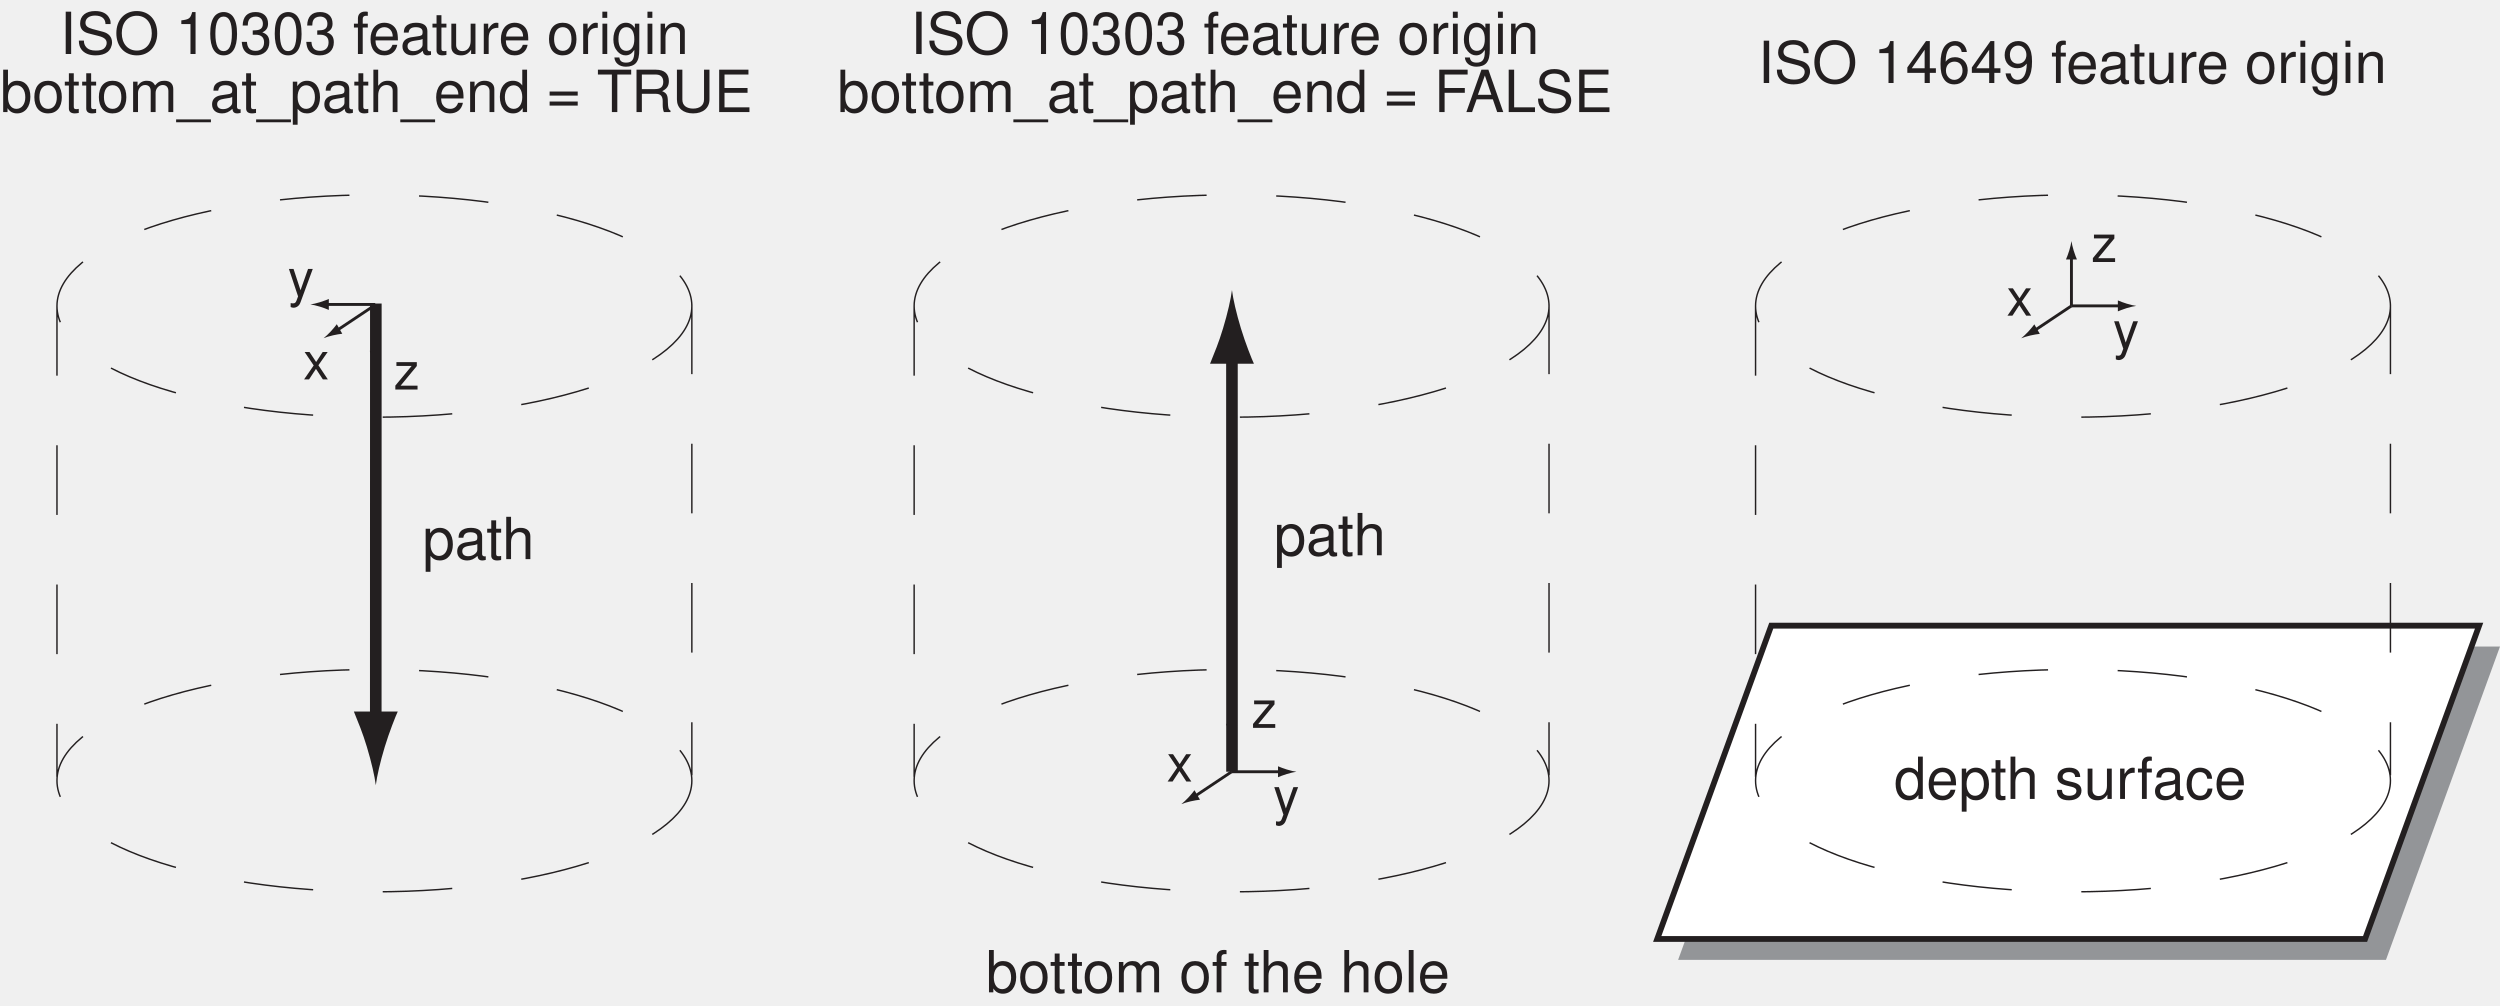
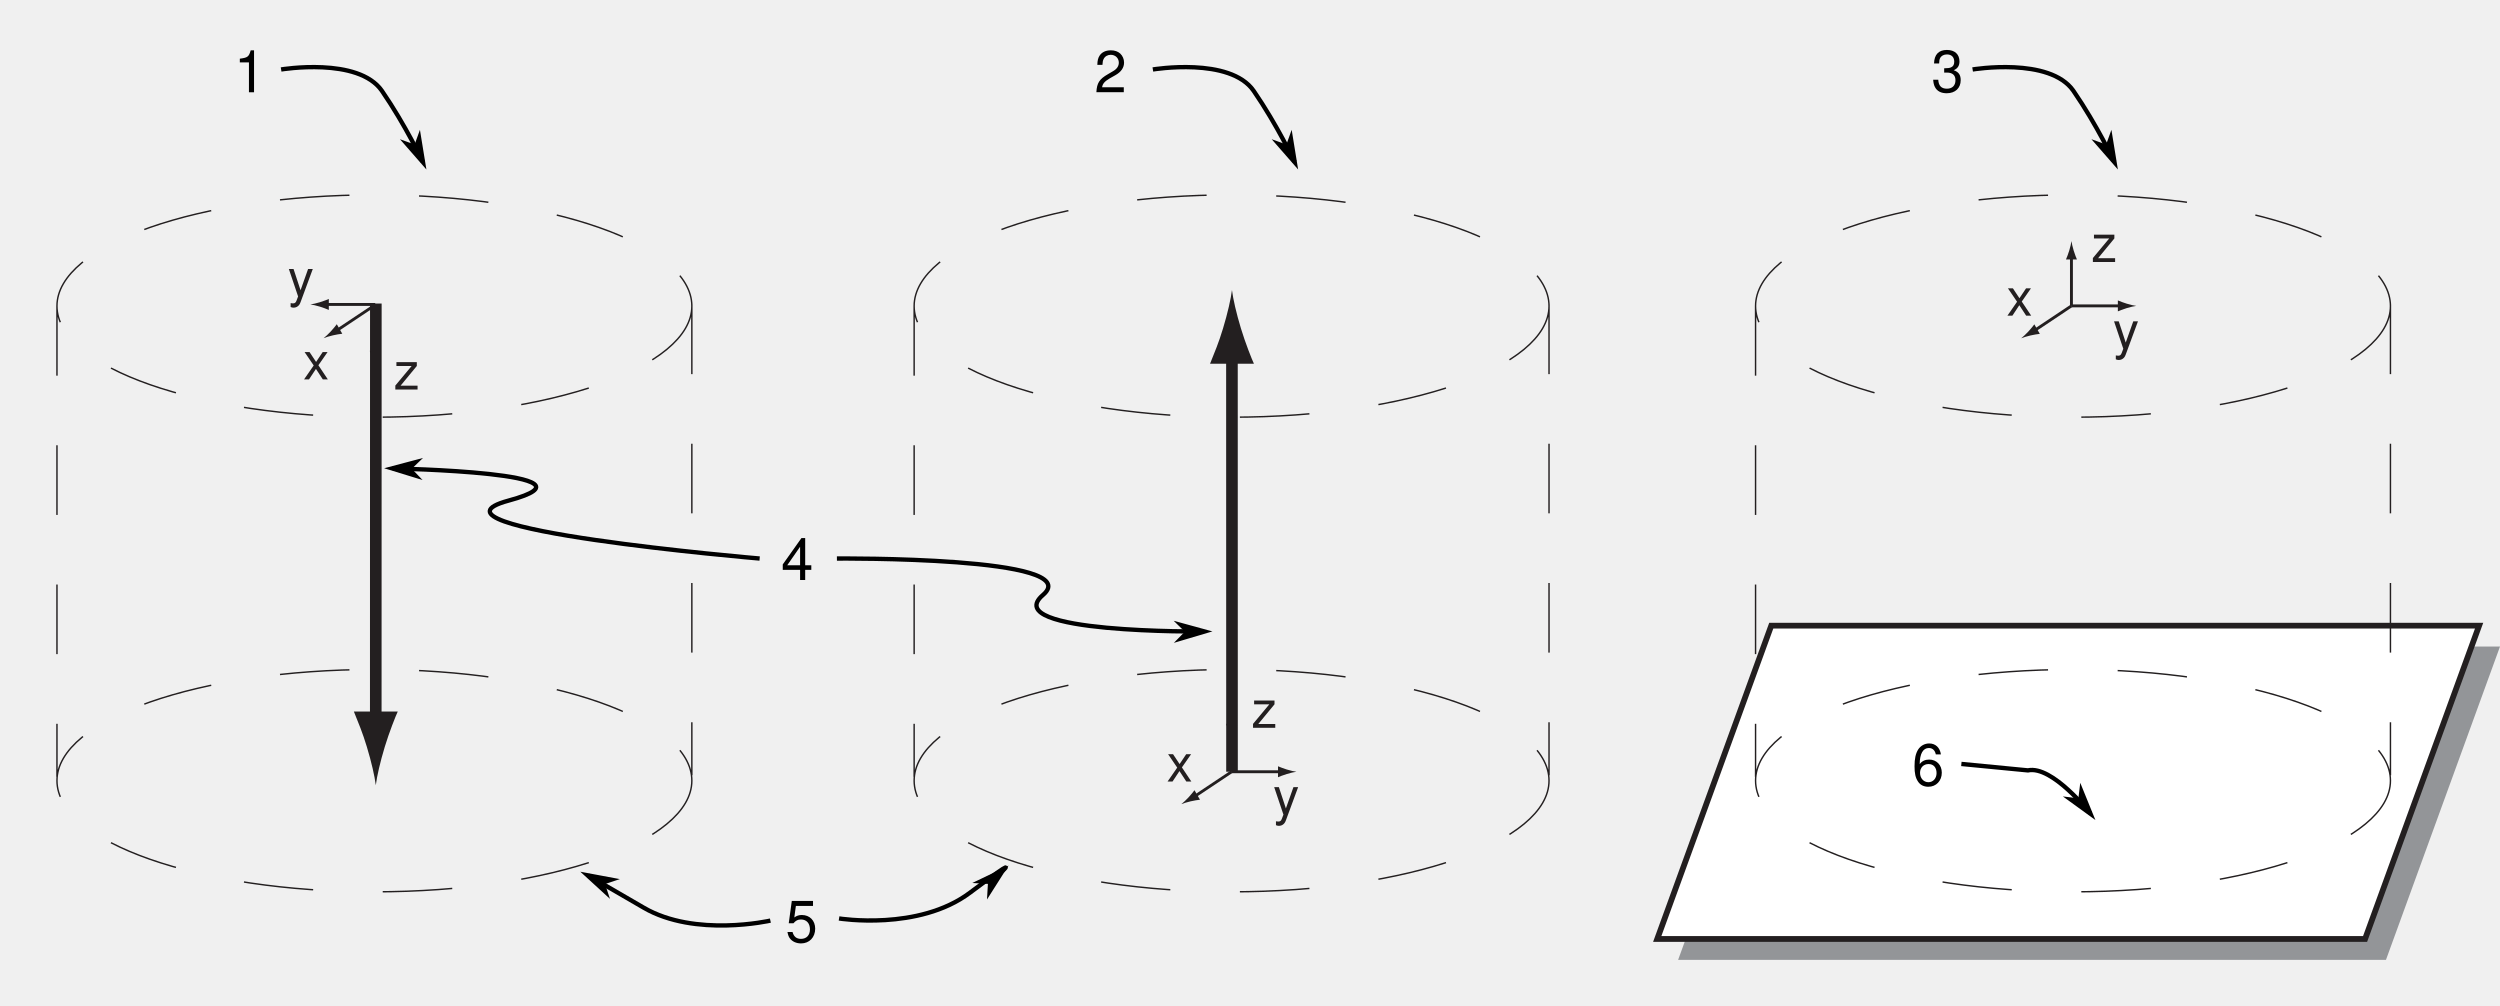
- <svg xmlns="http://www.w3.org/2000/svg" viewBox="0 0 574.507 231.044" height="231.044" width="574.507" xml:space="preserve" id="svg2" version="1.1">
-   <defs id="defs6" />
-   <g transform="matrix(1.333333,0,0,-1.333333,0,231.044)" id="g10">
-     <text id="text14" style="font-variant:normal;font-weight:normal;font-stretch:normal;font-size:10px;font-family:Helvetica;-inkscape-font-specification:Helvetica;writing-mode:lr-tb;fill:#231f20;fill-opacity:1;fill-rule:nonzero;stroke:none" transform="matrix(1,0,0,-1,169.9069,2.25)">
-       <tspan id="tspan12" y="0" x="0 2.783 8.343 13.903 16.683 19.463 25.023 33.353 36.133 41.693 44.473 47.253 50.033 55.593 61.153 63.933 69.493 75.053 77.273">bottom of the hole</tspan>
+ <svg xmlns="http://www.w3.org/2000/svg" version="1.1" id="svg2" xml:space="preserve" width="574.507" height="231.044" viewBox="0 0 574.507 231.044">
+   <defs id="defs6">
+     <marker orient="auto" refY="0.0" refX="0.0" id="marker8551" style="overflow:visible">
+       <path id="path8549" d="M 0.0,0.0 L 5.0,-5.0 L -12.5,0.0 L 5.0,5.0 L 0.0,0.0 z " style="fill-rule:evenodd;stroke:#000000;stroke-width:1pt;stroke-opacity:1;fill:#000000;fill-opacity:1" transform="scale(0.4) translate(10,0)" />
+     </marker>
+     <marker style="overflow:visible" id="marker8463" refX="0" refY="0" orient="auto">
+       <path transform="matrix(-0.4,0,0,-0.4,-4,0)" style="fill:#000000;fill-opacity:1;fill-rule:evenodd;stroke:#000000;stroke-width:1pt;stroke-opacity:1" d="M 0,0 5,-5 -12.5,0 5,5 Z" id="path8461" />
+     </marker>
+     <marker style="overflow:visible" id="Arrow1Mstart" refX="0.0" refY="0.0" orient="auto">
+       <path transform="scale(0.4) translate(10,0)" style="fill-rule:evenodd;stroke:#000000;stroke-width:1pt;stroke-opacity:1;fill:#000000;fill-opacity:1" d="M 0.0,0.0 L 5.0,-5.0 L -12.5,0.0 L 5.0,5.0 L 0.0,0.0 z " id="path916" />
+     </marker>
+     <marker style="overflow:visible" id="marker8311" refX="0" refY="0" orient="auto">
+       <path transform="matrix(-0.4,0,0,-0.4,-4,0)" style="fill:#000000;fill-opacity:1;fill-rule:evenodd;stroke:#000000;stroke-width:1pt;stroke-opacity:1" d="M 0,0 5,-5 -12.5,0 5,5 Z" id="path8309" />
+     </marker>
+     <marker style="overflow:visible" id="marker8301" refX="0" refY="0" orient="auto">
+       <path transform="matrix(-0.4,0,0,-0.4,-4,0)" style="fill:#000000;fill-opacity:1;fill-rule:evenodd;stroke:#000000;stroke-width:1pt;stroke-opacity:1" d="M 0,0 5,-5 -12.5,0 5,5 Z" id="path8299" />
+     </marker>
+     <marker orient="auto" refY="0" refX="0" id="marker8237" style="overflow:visible">
+       <path id="path8235" d="M 0,0 5,-5 -12.5,0 5,5 Z" style="fill:#000000;fill-opacity:1;fill-rule:evenodd;stroke:#000000;stroke-width:1pt;stroke-opacity:1" transform="matrix(-0.4,0,0,-0.4,-4,0)" />
+     </marker>
+     <marker orient="auto" refY="0" refX="0" id="marker8227" style="overflow:visible">
+       <path id="path8225" d="M 0,0 5,-5 -12.5,0 5,5 Z" style="fill:#000000;fill-opacity:1;fill-rule:evenodd;stroke:#000000;stroke-width:1pt;stroke-opacity:1" transform="matrix(-0.4,0,0,-0.4,-4,0)" />
+     </marker>
+     <marker style="overflow:visible" id="marker8157" refX="0" refY="0" orient="auto">
+       <path transform="matrix(-0.4,0,0,-0.4,-4,0)" style="fill:#000000;fill-opacity:1;fill-rule:evenodd;stroke:#000000;stroke-width:1pt;stroke-opacity:1" d="M 0,0 5,-5 -12.5,0 5,5 Z" id="path8155" />
+     </marker>
+     <marker style="overflow:visible" id="marker8147" refX="0" refY="0" orient="auto">
+       <path transform="matrix(-0.4,0,0,-0.4,-4,0)" style="fill:#000000;fill-opacity:1;fill-rule:evenodd;stroke:#000000;stroke-width:1pt;stroke-opacity:1" d="M 0,0 5,-5 -12.5,0 5,5 Z" id="path8145" />
+     </marker>
+     <marker style="overflow:visible;" id="Arrow1Mend" refX="0.0" refY="0.0" orient="auto">
+       <path transform="scale(0.4) rotate(180) translate(10,0)" style="fill-rule:evenodd;stroke:#000000;stroke-width:1pt;stroke-opacity:1;fill:#000000;fill-opacity:1" d="M 0.0,0.0 L 5.0,-5.0 L -12.5,0.0 L 5.0,5.0 L 0.0,0.0 z " id="path919" />
+     </marker>
+     <marker orient="auto" refY="0" refX="0" id="Arrow1Mend-4" style="overflow:visible">
+       <path id="path919-6" d="M 0,0 5,-5 -12.5,0 5,5 Z" style="fill:#000000;fill-opacity:1;fill-rule:evenodd;stroke:#000000;stroke-width:1pt;stroke-opacity:1" transform="matrix(-0.4,0,0,-0.4,-4,0)" />
+     </marker>
+     <marker orient="auto" refY="0" refX="0" id="Arrow1Mend-9" style="overflow:visible">
+       <path id="path919-7" d="M 0,0 5,-5 -12.5,0 5,5 Z" style="fill:#000000;fill-opacity:1;fill-rule:evenodd;stroke:#000000;stroke-width:1pt;stroke-opacity:1" transform="matrix(-0.4,0,0,-0.4,-4,0)" />
+     </marker>
+   </defs>
+   <path d="m 86.369,69.759 -0.017,97.136" style="fill:none;stroke:#231f20;stroke-width:2.667;stroke-linecap:butt;stroke-linejoin:miter;stroke-miterlimit:4;stroke-dasharray:none;stroke-opacity:1" id="path18" />
+   <path d="m 84.301,171.617 c -0.999,-3.307 -1.917,-5.456 -2.981,-8.108 l 10.088,0.001 c -0.452,0.949 -1.985,4.801 -2.984,8.108 -1.071,3.539 -1.803,6.748 -2.064,8.829 -0.26,-2.081 -0.991,-5.291 -2.059,-8.831" style="fill:#231f20;fill-opacity:1;fill-rule:nonzero;stroke:none;stroke-width:1.333" id="path22" />
+   <path d="M 86.231,69.96 V 81.473" style="fill:none;stroke:#231f20;stroke-width:0.667;stroke-linecap:butt;stroke-linejoin:miter;stroke-miterlimit:4;stroke-dasharray:none;stroke-opacity:1" id="path26" />
+   <path d="m 86.744,82.655 c 0.251,-0.828 0.479,-1.364 0.747,-2.028 h -2.523 c 0.112,0.236 0.496,1.2 0.745,2.028 0.268,0.883 0.449,1.688 0.515,2.205 0.065,-0.517 0.249,-1.323 0.516,-2.205" style="fill:#231f20;fill-opacity:1;fill-rule:nonzero;stroke:none;stroke-width:1.333" id="path30" />
+   <path d="M 86.231,69.963 H 74.716" style="fill:none;stroke:#231f20;stroke-width:0.667;stroke-linecap:butt;stroke-linejoin:miter;stroke-miterlimit:4;stroke-dasharray:none;stroke-opacity:1" id="path34" />
+   <path d="m 73.537,70.476 c 0.825,0.249 1.364,0.479 2.025,0.745 v -2.521 c -0.236,0.112 -1.2,0.495 -2.025,0.744 -0.885,0.269 -1.688,0.451 -2.208,0.516 0.52,0.065 1.323,0.248 2.208,0.516" style="fill:#231f20;fill-opacity:1;fill-rule:nonzero;stroke:none;stroke-width:1.333" id="path38" />
+   <path d="m 85.921,70.267 -8.628,5.755" style="fill:none;stroke:#231f20;stroke-width:0.667;stroke-linecap:butt;stroke-linejoin:miter;stroke-miterlimit:4;stroke-dasharray:none;stroke-opacity:1" id="path42" />
+   <path d="m 76.528,77.059 c 0.841,-0.199 1.421,-0.268 2.128,-0.367 l -1.261,-2.185 c -0.148,0.216 -0.791,1.028 -1.383,1.659 -0.632,0.675 -1.236,1.235 -1.653,1.549 0.481,-0.203 1.269,-0.445 2.169,-0.656" style="fill:#231f20;fill-opacity:1;fill-rule:nonzero;stroke:none;stroke-width:1.333" id="path46" />
+   <text y="89.509" x="90.473" id="text54" style="font-variant:normal;font-weight:normal;font-stretch:normal;font-size:12px;font-family:Helvetica;-inkscape-font-specification:Helvetica;writing-mode:lr-tb;fill:#231f20;fill-opacity:1;fill-rule:nonzero;stroke:none;stroke-width:1.333">
+     <tspan style="stroke-width:1.333" id="tspan48" y="89.509" x="90.473">z</tspan>
+     <tspan style="stroke-width:1.333" id="tspan50" y="87.184" x="69.669">x</tspan>
+     <tspan style="stroke-width:1.333" id="tspan52" y="68.091" x="66.144">y</tspan>
+   </text>
+   <path id="path64" style="fill:none;stroke:#231f20;stroke-width:0.333;stroke-linecap:butt;stroke-linejoin:miter;stroke-miterlimit:4;stroke-dasharray:16;stroke-dashoffset:0;stroke-opacity:1" d="M 13.091,70.327 V 178.507 M 158.989,70.327 c 0,14.109 -32.66,25.547 -72.949,25.547 -40.288,0 -72.949,-11.437 -72.949,-25.547 0,-14.108 32.661,-25.545 72.949,-25.545 40.289,0 72.949,11.437 72.949,25.545 z m 0,109.069 c 0,14.109 -32.66,25.547 -72.949,25.547 -40.288,0 -72.948,-11.437 -72.948,-25.547 0,-14.108 32.66,-25.547 72.948,-25.547 40.289,0 72.949,11.439 72.949,25.547 z m 0,-109.424 V 178.151" />
+   <path d="M 548.301,220.58 H 385.635 l 26.205,-72 h 162.667 l -26.205,72" style="fill:#939598;fill-opacity:1;fill-rule:nonzero;stroke:none;stroke-width:1.333" id="path68" />
+   <path d="M 543.501,215.78 H 380.835 l 26.205,-72 h 162.667 z" style="fill:#ffffff;fill-opacity:1;fill-rule:nonzero;stroke:#231f20;stroke-width:1.333;stroke-linecap:butt;stroke-linejoin:miter;stroke-miterlimit:4;stroke-dasharray:none;stroke-opacity:1" id="path72" />
+   <path d="M 476.023,70.295 V 58.781" style="fill:none;stroke:#231f20;stroke-width:0.667;stroke-linecap:butt;stroke-linejoin:miter;stroke-miterlimit:4;stroke-dasharray:none;stroke-opacity:1" id="path82" />
+   <path d="m 475.511,57.6 c -0.249,0.828 -0.479,1.365 -0.747,2.029 h 2.523 c -0.112,-0.237 -0.496,-1.201 -0.745,-2.029 -0.268,-0.883 -0.449,-1.688 -0.515,-2.205 -0.065,0.517 -0.249,1.323 -0.516,2.205" style="fill:#231f20;fill-opacity:1;fill-rule:nonzero;stroke:none;stroke-width:1.333" id="path86" />
+   <path d="m 476.023,70.292 h 11.515" style="fill:none;stroke:#231f20;stroke-width:0.667;stroke-linecap:butt;stroke-linejoin:miter;stroke-miterlimit:4;stroke-dasharray:none;stroke-opacity:1" id="path90" />
+   <path d="m 488.717,69.78 c -0.825,-0.251 -1.364,-0.479 -2.027,-0.745 v 2.521 c 0.237,-0.112 1.201,-0.495 2.027,-0.745 0.885,-0.268 1.688,-0.449 2.208,-0.515 -0.52,-0.065 -1.323,-0.248 -2.208,-0.516" style="fill:#231f20;fill-opacity:1;fill-rule:nonzero;stroke:none;stroke-width:1.333" id="path94" />
+   <path d="m 476.023,70.295 -8.628,5.755" style="fill:none;stroke:#231f20;stroke-width:0.667;stroke-linecap:butt;stroke-linejoin:miter;stroke-miterlimit:4;stroke-dasharray:none;stroke-opacity:1" id="path98" />
+   <path d="m 466.629,77.087 c 0.841,-0.199 1.421,-0.268 2.128,-0.367 l -1.261,-2.185 c -0.148,0.216 -0.791,1.028 -1.383,1.659 -0.632,0.675 -1.236,1.235 -1.653,1.549 0.481,-0.203 1.269,-0.445 2.169,-0.656" style="fill:#231f20;fill-opacity:1;fill-rule:nonzero;stroke:none;stroke-width:1.333" id="path102" />
+   <text y="60.204" x="480.575" id="text110" style="font-variant:normal;font-weight:normal;font-stretch:normal;font-size:12px;font-family:Helvetica;-inkscape-font-specification:Helvetica;writing-mode:lr-tb;fill:#231f20;fill-opacity:1;fill-rule:nonzero;stroke:none;stroke-width:1.333">
+     <tspan style="stroke-width:1.333" id="tspan104" y="60.204" x="480.575">z</tspan>
+     <tspan style="stroke-width:1.333" id="tspan106" y="72.545" x="461.104">x</tspan>
+     <tspan style="stroke-width:1.333" id="tspan108" y="80.118" x="485.579">y</tspan>
+   </text>
+   <path id="path112" style="fill:none;stroke:#231f20;stroke-width:0.333;stroke-linecap:butt;stroke-linejoin:miter;stroke-miterlimit:4;stroke-dasharray:16;stroke-dashoffset:0;stroke-opacity:1" d="M 403.433,70.327 V 178.507 M 549.331,70.327 c 0,14.109 -32.66,25.547 -72.949,25.547 -40.287,0 -72.948,-11.437 -72.948,-25.547 0,-14.108 32.661,-25.545 72.948,-25.545 40.289,0 72.949,11.437 72.949,25.545 z m 0,109.069 c 0,14.109 -32.66,25.547 -72.949,25.547 -40.287,0 -72.947,-11.437 -72.947,-25.547 0,-14.108 32.66,-25.545 72.947,-25.545 40.289,0 72.949,11.437 72.949,25.545 z m 0,-109.424 V 178.151" />
+   <path d="m 283.12,177.343 -0.017,-97.136" style="fill:none;stroke:#231f20;stroke-width:2.667;stroke-linecap:butt;stroke-linejoin:miter;stroke-miterlimit:4;stroke-dasharray:none;stroke-opacity:1" id="path116" />
+   <path d="m 281.051,75.484 c -0.997,3.307 -1.917,5.456 -2.981,8.108 l 10.088,-0.001 c -0.451,-0.949 -1.985,-4.801 -2.984,-8.108 -1.071,-3.539 -1.803,-6.747 -2.064,-8.829 -0.26,2.083 -0.991,5.291 -2.059,8.831" style="fill:#231f20;fill-opacity:1;fill-rule:nonzero;stroke:none;stroke-width:1.333" id="path120" />
+   <path d="M 283.024,177.352 V 165.839" style="fill:none;stroke:#231f20;stroke-width:0.667;stroke-linecap:butt;stroke-linejoin:miter;stroke-miterlimit:4;stroke-dasharray:none;stroke-opacity:1" id="path124" />
+   <path d="m 282.511,164.656 c -0.249,0.828 -0.479,1.365 -0.747,2.029 h 2.523 c -0.112,-0.237 -0.496,-1.201 -0.745,-2.029 -0.268,-0.883 -0.449,-1.688 -0.515,-2.205 -0.065,0.517 -0.249,1.323 -0.516,2.205" style="fill:#231f20;fill-opacity:1;fill-rule:nonzero;stroke:none;stroke-width:1.333" id="path128" />
+   <path d="m 283.024,177.349 h 11.515" style="fill:none;stroke:#231f20;stroke-width:0.667;stroke-linecap:butt;stroke-linejoin:miter;stroke-miterlimit:4;stroke-dasharray:none;stroke-opacity:1" id="path132" />
+   <path d="m 295.717,176.836 c -0.825,-0.251 -1.364,-0.479 -2.025,-0.745 v 2.521 c 0.236,-0.112 1.2,-0.495 2.025,-0.745 0.885,-0.268 1.688,-0.449 2.208,-0.515 -0.52,-0.065 -1.323,-0.248 -2.208,-0.516" style="fill:#231f20;fill-opacity:1;fill-rule:nonzero;stroke:none;stroke-width:1.333" id="path136" />
+   <path d="m 283.024,177.352 -8.628,5.755" style="fill:none;stroke:#231f20;stroke-width:0.667;stroke-linecap:butt;stroke-linejoin:miter;stroke-miterlimit:4;stroke-dasharray:none;stroke-opacity:1" id="path140" />
+   <path d="m 273.631,184.144 c 0.841,-0.199 1.421,-0.268 2.128,-0.367 l -1.261,-2.185 c -0.148,0.216 -0.791,1.028 -1.383,1.659 -0.632,0.675 -1.236,1.235 -1.653,1.549 0.481,-0.203 1.269,-0.445 2.169,-0.656" style="fill:#231f20;fill-opacity:1;fill-rule:nonzero;stroke:none;stroke-width:1.333" id="path144" />
+   <text y="167.261" x="287.576" id="text152" style="font-variant:normal;font-weight:normal;font-stretch:normal;font-size:12px;font-family:Helvetica;-inkscape-font-specification:Helvetica;writing-mode:lr-tb;fill:#231f20;fill-opacity:1;fill-rule:nonzero;stroke:none;stroke-width:1.333">
+     <tspan style="stroke-width:1.333" id="tspan146" y="167.261" x="287.576">z</tspan>
+     <tspan style="stroke-width:1.333" id="tspan148" y="179.602" x="268.105">x</tspan>
+     <tspan style="stroke-width:1.333" id="tspan150" y="187.175" x="292.58">y</tspan>
+   </text>
+   <path id="path154" style="fill:none;stroke:#231f20;stroke-width:0.333;stroke-linecap:butt;stroke-linejoin:miter;stroke-miterlimit:4;stroke-dasharray:16;stroke-dashoffset:0;stroke-opacity:1" d="M 210.072,70.327 V 178.507 M 355.969,70.327 c 0,14.109 -32.66,25.547 -72.949,25.547 -40.288,0 -72.948,-11.437 -72.948,-25.547 0,-14.108 32.66,-25.545 72.948,-25.545 40.289,0 72.949,11.437 72.949,25.545 z m 0,109.069 c 0,14.109 -32.66,25.547 -72.949,25.547 -40.288,0 -72.948,-11.437 -72.948,-25.547 0,-14.108 32.66,-25.545 72.948,-25.545 40.289,0 72.949,11.437 72.949,25.545 z m 0,-109.424 V 178.151" />
+   <text id="text7972" y="133.285" x="179.503" style="font-size:13.333px;line-height:1;font-family:Helvetica;-inkscape-font-specification:'Helvetica Normal';letter-spacing:0px;word-spacing:0px" xml:space="preserve">
+     <tspan y="133.285" x="179.503" id="tspan7970">4</tspan>
+   </text>
+   <text id="text7976" y="216.488" x="180.489" style="font-size:13.333px;line-height:1;font-family:Helvetica;-inkscape-font-specification:'Helvetica Normal';letter-spacing:0px;word-spacing:0px" xml:space="preserve">
+     <tspan y="216.488" x="180.489" id="tspan7974">5</tspan>
+   </text>
+   <text id="text7980" y="180.489" x="439.387" style="font-size:13.333px;line-height:1;font-family:Helvetica;-inkscape-font-specification:'Helvetica Normal';letter-spacing:0px;word-spacing:0px" xml:space="preserve">
+     <tspan y="180.489" x="439.387" id="tspan7978">6</tspan>
+   </text>
+   <g id="g9552">
+     <text xml:space="preserve" style="font-size:13.333px;line-height:1;font-family:Helvetica;-inkscape-font-specification:'Helvetica Normal';letter-spacing:0px;word-spacing:0px" x="53.752" y="21.205" id="text7960">
+       <tspan id="tspan7958" x="53.752" y="21.205">1</tspan>
    </text>
-     <g transform="translate(64.777,120.964)" id="g16">
-       <path id="path18" style="fill:none;stroke:#231f20;stroke-width:2;stroke-linecap:butt;stroke-linejoin:miter;stroke-miterlimit:4;stroke-dasharray:none;stroke-opacity:1" d="M 0,0 -0.013,-72.852" />
-     </g>
-     <g transform="translate(63.226,44.57)" id="g20">
-       <path id="path22" style="fill:#231f20;fill-opacity:1;fill-rule:nonzero;stroke:none" d="M 0,0 C -0.749,2.48 -1.438,4.092 -2.236,6.081 L 5.33,6.08 C 4.991,5.368 3.841,2.479 3.092,-0.001 2.289,-2.655 1.74,-5.062 1.544,-6.623 1.349,-5.062 0.801,-2.655 0,0" />
-     </g>
-     <g transform="translate(64.673,120.813)" id="g24">
-       <path id="path26" style="fill:none;stroke:#231f20;stroke-width:0.5;stroke-linecap:butt;stroke-linejoin:miter;stroke-miterlimit:4;stroke-dasharray:none;stroke-opacity:1" d="M 0,0 V -8.635" />
-     </g>
-     <g transform="translate(65.058,111.292)" id="g28">
-       <path id="path30" style="fill:#231f20;fill-opacity:1;fill-rule:nonzero;stroke:none" d="M 0,0 C 0.188,0.621 0.359,1.023 0.56,1.521 H -1.332 C -1.248,1.344 -0.96,0.621 -0.773,0 -0.572,-0.662 -0.436,-1.266 -0.387,-1.654 -0.338,-1.266 -0.2,-0.662 0,0" />
-     </g>
-     <g transform="translate(64.673,120.811)" id="g32">
-       <path id="path34" style="fill:none;stroke:#231f20;stroke-width:0.5;stroke-linecap:butt;stroke-linejoin:miter;stroke-miterlimit:4;stroke-dasharray:none;stroke-opacity:1" d="M 0,0 H -8.636" />
-     </g>
-     <g transform="translate(55.153,120.426)" id="g36">
-       <path id="path38" style="fill:#231f20;fill-opacity:1;fill-rule:nonzero;stroke:none" d="M 0,0 C 0.619,-0.187 1.023,-0.359 1.519,-0.559 V 1.332 C 1.342,1.248 0.619,0.961 0,0.774 -0.664,0.572 -1.266,0.436 -1.656,0.387 -1.266,0.338 -0.664,0.201 0,0" />
-     </g>
-     <g transform="translate(64.441,120.583)" id="g40">
-       <path id="path42" style="fill:none;stroke:#231f20;stroke-width:0.5;stroke-linecap:butt;stroke-linejoin:miter;stroke-miterlimit:4;stroke-dasharray:none;stroke-opacity:1" d="M 0,0 -6.471,-4.316" />
-     </g>
-     <g transform="translate(57.396,115.489)" id="g44">
-       <path id="path46" style="fill:#231f20;fill-opacity:1;fill-rule:nonzero;stroke:none" d="M 0,0 C 0.631,0.149 1.066,0.201 1.596,0.275 L 0.65,1.914 C 0.539,1.752 0.057,1.143 -0.387,0.67 -0.861,0.164 -1.314,-0.256 -1.627,-0.492 -1.266,-0.34 -0.675,-0.158 0,0" />
-     </g>
-     <text id="text54" style="font-variant:normal;font-weight:normal;font-stretch:normal;font-size:9px;font-family:Helvetica;-inkscape-font-specification:Helvetica;writing-mode:lr-tb;fill:#231f20;fill-opacity:1;fill-rule:nonzero;stroke:none" transform="matrix(1,0,0,-1,67.8548,106.1509)">
-       <tspan id="tspan48" y="0" x="0">z</tspan>
-       <tspan id="tspan50" y="-1.744" x="-15.603">x</tspan>
-       <tspan id="tspan52" y="-16.064" x="-18.247">y</tspan>
+     <text xml:space="preserve" style="font-size:13.333px;line-height:1;font-family:Helvetica;-inkscape-font-specification:'Helvetica Normal';letter-spacing:0px;word-spacing:0px" x="251.501" y="21.205" id="text7964">
+       <tspan id="tspan7962" x="251.501" y="21.205">2</tspan>
    </text>
-     <text id="text62" style="font-variant:normal;font-weight:normal;font-stretch:normal;font-size:10px;font-family:Helvetica;-inkscape-font-specification:Helvetica;writing-mode:lr-tb;fill:#231f20;fill-opacity:1;fill-rule:nonzero;stroke:none" transform="matrix(1,0,0,-1,10.3252,163.9732)">
-       <tspan id="tspan56" y="0" x="0 2.78 9.45 17.23 20.01 25.57 31.13 36.69 42.25 47.81 50.59 53.07 58.63 64.19 66.97 72.53 75.86 81.42 84.2 89.76 93.24 95.46 101.02 103.24 108.8">ISO 10303 feature origin</tspan>
-       <tspan id="tspan58" y="10" x="-10.325 -4.765 0.795 3.575 6.355 11.915 20.245 25.805 31.365 34.145 39.705 45.265 50.825 53.605 59.165 64.725 70.285 75.845 81.405 84.185 90.025 92.305 98.415 105.235 112.455">bottom_at_path_end = TRUE</tspan>
-       <tspan id="tspan60" y="87.056" x="62.494 68.054 73.614 76.394">path</tspan>
+     <text xml:space="preserve" style="font-size:13.333px;line-height:1;font-family:Helvetica;-inkscape-font-specification:'Helvetica Normal';letter-spacing:0px;word-spacing:0px" x="443.825" y="21.12" id="text7968">
+       <tspan id="tspan7966" x="443.825" y="21.12">3</tspan>
    </text>
-     <path id="path64" style="fill:none;stroke:#231f20;stroke-width:0.25;stroke-linecap:butt;stroke-linejoin:miter;stroke-miterlimit:4;stroke-dasharray:12;stroke-dashoffset:0;stroke-opacity:1" d="M 9.819,120.538 V 39.403 m 109.423,81.135 c 0,-10.582 -24.495,-19.16 -54.712,-19.16 -30.216,0 -54.711,8.578 -54.711,19.16 0,10.581 24.495,19.159 54.711,19.159 30.217,0 54.712,-8.578 54.712,-19.159 z m 0,-81.802 c 0,-10.582 -24.495,-19.16 -54.712,-19.16 -30.216,0 -54.711,8.578 -54.711,19.16 0,10.581 24.495,19.16 54.711,19.16 30.217,0 54.712,-8.579 54.712,-19.16 z m 0,82.068 V 39.67" />
-     <g transform="translate(411.226,7.8477)" id="g66">
-       <path id="path68" style="fill:#939598;fill-opacity:1;fill-rule:nonzero;stroke:none" d="m 0,0 h -122 l 19.654,54 h 122 L 0,0" />
-     </g>
-     <g transform="translate(407.626,11.448)" id="g70">
-       <path id="path72" style="fill:#ffffff;fill-opacity:1;fill-rule:nonzero;stroke:#231f20;stroke-width:1;stroke-linecap:butt;stroke-linejoin:miter;stroke-miterlimit:4;stroke-dasharray:none;stroke-opacity:1" d="m 0,0 h -122 l 19.654,54 h 122 z" />
-     </g>
-     <text id="text78" style="font-variant:normal;font-weight:normal;font-stretch:normal;font-size:10px;font-family:Helvetica;-inkscape-font-specification:Helvetica;writing-mode:lr-tb;fill:#231f20;fill-opacity:1;fill-rule:nonzero;stroke:none" transform="matrix(1,0,0,-1,302.9819,158.9732)">
-       <tspan id="tspan74" y="0" x="0 2.78 9.45 17.23 20.01 25.57 31.13 36.69 42.25 47.81 50.59 53.07 58.63 64.19 66.97 72.53 75.86 81.42 84.2 89.76 93.24 95.46 101.02 103.24">ISO 14649 feature origin</tspan>
-       <tspan id="tspan76" y="123.39" x="23.465 29.025 34.585 40.145 42.925 48.485 51.265 56.265 61.825 65.155 67.635 73.195 78.195">depth surface</tspan>
-     </text>
-     <g transform="translate(357.017,120.562)" id="g80">
-       <path id="path82" style="fill:none;stroke:#231f20;stroke-width:0.5;stroke-linecap:butt;stroke-linejoin:miter;stroke-miterlimit:4;stroke-dasharray:none;stroke-opacity:1" d="M 0,0 V 8.635" />
-     </g>
-     <g transform="translate(356.633,130.083)" id="g84">
-       <path id="path86" style="fill:#231f20;fill-opacity:1;fill-rule:nonzero;stroke:none" d="M 0,0 C -0.187,-0.621 -0.359,-1.024 -0.56,-1.522 H 1.332 C 1.248,-1.344 0.96,-0.621 0.773,0 0.572,0.662 0.436,1.266 0.387,1.654 0.338,1.266 0.2,0.662 0,0" />
-     </g>
-     <g transform="translate(357.017,120.564)" id="g88">
-       <path id="path90" style="fill:none;stroke:#231f20;stroke-width:0.5;stroke-linecap:butt;stroke-linejoin:miter;stroke-miterlimit:4;stroke-dasharray:none;stroke-opacity:1" d="M 0,0 H 8.636" />
-     </g>
-     <g transform="translate(366.538,120.948)" id="g92">
-       <path id="path94" style="fill:#231f20;fill-opacity:1;fill-rule:nonzero;stroke:none" d="m 0,0 c -0.619,0.188 -1.023,0.359 -1.52,0.559 v -1.891 c 0.178,0.084 0.901,0.371 1.52,0.559 0.664,0.201 1.266,0.337 1.656,0.386 C 1.266,-0.338 0.664,-0.201 0,0" />
-     </g>
-     <g transform="translate(357.017,120.562)" id="g96">
-       <path id="path98" style="fill:none;stroke:#231f20;stroke-width:0.5;stroke-linecap:butt;stroke-linejoin:miter;stroke-miterlimit:4;stroke-dasharray:none;stroke-opacity:1" d="M 0,0 -6.471,-4.316" />
-     </g>
-     <g transform="translate(349.972,115.468)" id="g100">
-       <path id="path102" style="fill:#231f20;fill-opacity:1;fill-rule:nonzero;stroke:none" d="M 0,0 C 0.631,0.149 1.066,0.201 1.596,0.275 L 0.65,1.914 C 0.539,1.752 0.057,1.143 -0.387,0.67 -0.861,0.164 -1.314,-0.256 -1.627,-0.492 -1.266,-0.34 -0.675,-0.158 0,0" />
-     </g>
-     <text id="text110" style="font-variant:normal;font-weight:normal;font-stretch:normal;font-size:9px;font-family:Helvetica;-inkscape-font-specification:Helvetica;writing-mode:lr-tb;fill:#231f20;fill-opacity:1;fill-rule:nonzero;stroke:none" transform="matrix(1,0,0,-1,360.4314,128.1299)">
-       <tspan id="tspan104" y="0" x="0">z</tspan>
-       <tspan id="tspan106" y="9.256" x="-14.603">x</tspan>
-       <tspan id="tspan108" y="14.935" x="3.753">y</tspan>
-     </text>
-     <path id="path112" style="fill:none;stroke:#231f20;stroke-width:0.25;stroke-linecap:butt;stroke-linejoin:miter;stroke-miterlimit:4;stroke-dasharray:12;stroke-dashoffset:0;stroke-opacity:1" d="M 302.575,120.538 V 39.403 m 109.423,81.135 c 0,-10.582 -24.495,-19.16 -54.712,-19.16 -30.215,0 -54.711,8.578 -54.711,19.16 0,10.581 24.496,19.159 54.711,19.159 30.217,0 54.712,-8.578 54.712,-19.159 z m 0,-81.802 c 0,-10.582 -24.495,-19.16 -54.712,-19.16 -30.215,0 -54.71,8.578 -54.71,19.16 0,10.581 24.495,19.159 54.71,19.159 30.217,0 54.712,-8.578 54.712,-19.159 z m 0,82.068 V 39.67" />
-     <g transform="translate(212.34,40.276)" id="g114">
-       <path id="path116" style="fill:none;stroke:#231f20;stroke-width:2;stroke-linecap:butt;stroke-linejoin:miter;stroke-miterlimit:4;stroke-dasharray:none;stroke-opacity:1" d="M 0,0 -0.013,72.852" />
-     </g>
-     <g transform="translate(210.788,116.67)" id="g118">
-       <path id="path120" style="fill:#231f20;fill-opacity:1;fill-rule:nonzero;stroke:none" d="M 0,0 C -0.748,-2.48 -1.438,-4.092 -2.236,-6.081 L 5.33,-6.08 C 4.992,-5.368 3.841,-2.479 3.092,0.001 2.289,2.655 1.74,5.061 1.544,6.623 1.349,5.061 0.801,2.655 0,0" />
-     </g>
-     <g transform="translate(212.268,40.269)" id="g122">
-       <path id="path124" style="fill:none;stroke:#231f20;stroke-width:0.5;stroke-linecap:butt;stroke-linejoin:miter;stroke-miterlimit:4;stroke-dasharray:none;stroke-opacity:1" d="M 0,0 V 8.635" />
-     </g>
-     <g transform="translate(211.883,49.791)" id="g126">
-       <path id="path128" style="fill:#231f20;fill-opacity:1;fill-rule:nonzero;stroke:none" d="M 0,0 C -0.187,-0.621 -0.359,-1.024 -0.56,-1.522 H 1.332 C 1.248,-1.344 0.96,-0.621 0.773,0 0.572,0.662 0.436,1.266 0.387,1.654 0.338,1.266 0.2,0.662 0,0" />
-     </g>
-     <g transform="translate(212.268,40.271)" id="g130">
-       <path id="path132" style="fill:none;stroke:#231f20;stroke-width:0.5;stroke-linecap:butt;stroke-linejoin:miter;stroke-miterlimit:4;stroke-dasharray:none;stroke-opacity:1" d="M 0,0 H 8.636" />
-     </g>
-     <g transform="translate(221.788,40.656)" id="g134">
-       <path id="path136" style="fill:#231f20;fill-opacity:1;fill-rule:nonzero;stroke:none" d="m 0,0 c -0.619,0.188 -1.023,0.359 -1.519,0.559 v -1.891 c 0.177,0.084 0.9,0.371 1.519,0.559 0.664,0.201 1.266,0.337 1.656,0.386 C 1.266,-0.338 0.664,-0.201 0,0" />
-     </g>
-     <g transform="translate(212.268,40.269)" id="g138">
-       <path id="path140" style="fill:none;stroke:#231f20;stroke-width:0.5;stroke-linecap:butt;stroke-linejoin:miter;stroke-miterlimit:4;stroke-dasharray:none;stroke-opacity:1" d="M 0,0 -6.471,-4.316" />
-     </g>
-     <g transform="translate(205.223,35.175)" id="g142">
-       <path id="path144" style="fill:#231f20;fill-opacity:1;fill-rule:nonzero;stroke:none" d="M 0,0 C 0.631,0.149 1.066,0.201 1.596,0.275 L 0.65,1.914 C 0.539,1.752 0.057,1.143 -0.387,0.67 -0.861,0.164 -1.314,-0.256 -1.627,-0.492 -1.266,-0.34 -0.675,-0.158 0,0" />
-     </g>
-     <text id="text152" style="font-variant:normal;font-weight:normal;font-stretch:normal;font-size:9px;font-family:Helvetica;-inkscape-font-specification:Helvetica;writing-mode:lr-tb;fill:#231f20;fill-opacity:1;fill-rule:nonzero;stroke:none" transform="matrix(1,0,0,-1,215.6819,47.8374)">
-       <tspan id="tspan146" y="0" x="0">z</tspan>
-       <tspan id="tspan148" y="9.256" x="-14.603">x</tspan>
-       <tspan id="tspan150" y="14.935" x="3.753">y</tspan>
-     </text>
-     <path id="path154" style="fill:none;stroke:#231f20;stroke-width:0.25;stroke-linecap:butt;stroke-linejoin:miter;stroke-miterlimit:4;stroke-dasharray:12;stroke-dashoffset:0;stroke-opacity:1" d="M 157.554,120.538 V 39.403 m 109.423,81.135 c 0,-10.582 -24.495,-19.16 -54.712,-19.16 -30.216,0 -54.711,8.578 -54.711,19.16 0,10.581 24.495,19.159 54.711,19.159 30.217,0 54.712,-8.578 54.712,-19.159 z m 0,-81.802 c 0,-10.582 -24.495,-19.16 -54.712,-19.16 -30.216,0 -54.711,8.578 -54.711,19.16 0,10.581 24.495,19.159 54.711,19.159 30.217,0 54.712,-8.578 54.712,-19.159 z m 0,82.068 V 39.67" />
-     <text id="text162" style="font-variant:normal;font-weight:normal;font-stretch:normal;font-size:10px;font-family:Helvetica;-inkscape-font-specification:Helvetica;writing-mode:lr-tb;fill:#231f20;fill-opacity:1;fill-rule:nonzero;stroke:none" transform="matrix(1,0,0,-1,156.9106,163.9732)">
-       <tspan id="tspan156" y="0" x="0 2.78 9.45 17.23 20.01 25.57 31.13 36.69 42.25 47.81 50.59 53.07 58.63 64.19 66.97 72.53 75.86 81.42 84.2 89.76 93.24 95.46 101.02 103.24 108.8">ISO 10303 feature origin</tspan>
-       <tspan id="tspan158" y="10" x="-12.605 -7.045 -1.485 1.295 4.075 9.635 17.965 23.525 29.085 31.865 37.425 42.985 48.545 51.325 56.885 62.445 68.005 73.565 79.125 81.905 87.745 90.525 95.835 102.505 108.065 114.735">bottom_at_path_end = FALSE</tspan>
-       <tspan id="tspan160" y="86.39" x="62.646 68.206 73.766 76.546">path</tspan>
-     </text>
+     <path style="fill:none;stroke:#000000;stroke-width:1px;stroke-linecap:butt;stroke-linejoin:miter;stroke-opacity:1;marker-end:url(#Arrow1Mend)" d="m 64.601,15.965 c 0,0 17.753,-2.959 23.178,4.931 5.425,7.89 9.37,16.274 9.37,16.274" id="path7982" />
+     <path id="path7982-5" d="m 264.93,15.965 c 0,0 17.753,-2.959 23.178,4.931 5.425,7.89 9.37,16.274 9.37,16.274" style="fill:none;stroke:#000000;stroke-width:1px;stroke-linecap:butt;stroke-linejoin:miter;stroke-opacity:1;marker-end:url(#Arrow1Mend-4)" />
+     <path id="path7982-1" d="m 453.309,15.965 c 0,0 17.753,-2.959 23.178,4.931 5.425,7.89 9.37,16.274 9.37,16.274" style="fill:none;stroke:#000000;stroke-width:1px;stroke-linecap:butt;stroke-linejoin:miter;stroke-opacity:1;marker-end:url(#Arrow1Mend-9)" />
  </g>
+   <path id="path8141" d="m 192.324,128.353 c 0,0 57.697,-0.493 47.341,8.383 -10.356,8.877 36.985,8.383 36.985,8.383" style="fill:none;stroke:#000000;stroke-width:1px;stroke-linecap:butt;stroke-linejoin:miter;stroke-opacity:1;marker-end:url(#marker8157)" />
+   <path id="path8143" d="m 174.571,128.353 c 0,0 -81.368,-6.904 -57.697,-13.315 23.671,-6.411 -26.629,-7.397 -26.629,-7.397" style="fill:none;stroke:#000000;stroke-width:1px;stroke-linecap:butt;stroke-linejoin:miter;stroke-opacity:1;marker-end:url(#marker8147)" />
+   <path id="path8219" d="m 192.817,211.063 c 0,0 18.246,2.959 30.081,-5.918 11.835,-8.876 7.397,-4.931 7.397,-4.931" style="fill:none;stroke:#000000;stroke-width:1px;stroke-linecap:butt;stroke-linejoin:miter;stroke-opacity:1;marker-end:url(#Arrow1Mstart)" />
+   <path id="path8223" d="m 177.037,211.557 c 0,0 -17.26,3.945 -29.095,-2.959 -11.835,-6.904 -12.822,-7.397 -12.822,-7.397" style="fill:none;stroke:#000000;stroke-width:1px;stroke-linecap:butt;stroke-linejoin:miter;stroke-opacity:1;marker-end:url(#marker8301)" />
+   <path id="path8459" d="m 450.729,175.557 15.287,1.479 c 5.627,-1.205 14.301,9.863 14.301,9.863" style="fill:none;stroke:#000000;stroke-width:1px;stroke-linecap:butt;stroke-linejoin:miter;stroke-opacity:1;marker-end:url(#marker8463)" />
</svg>
